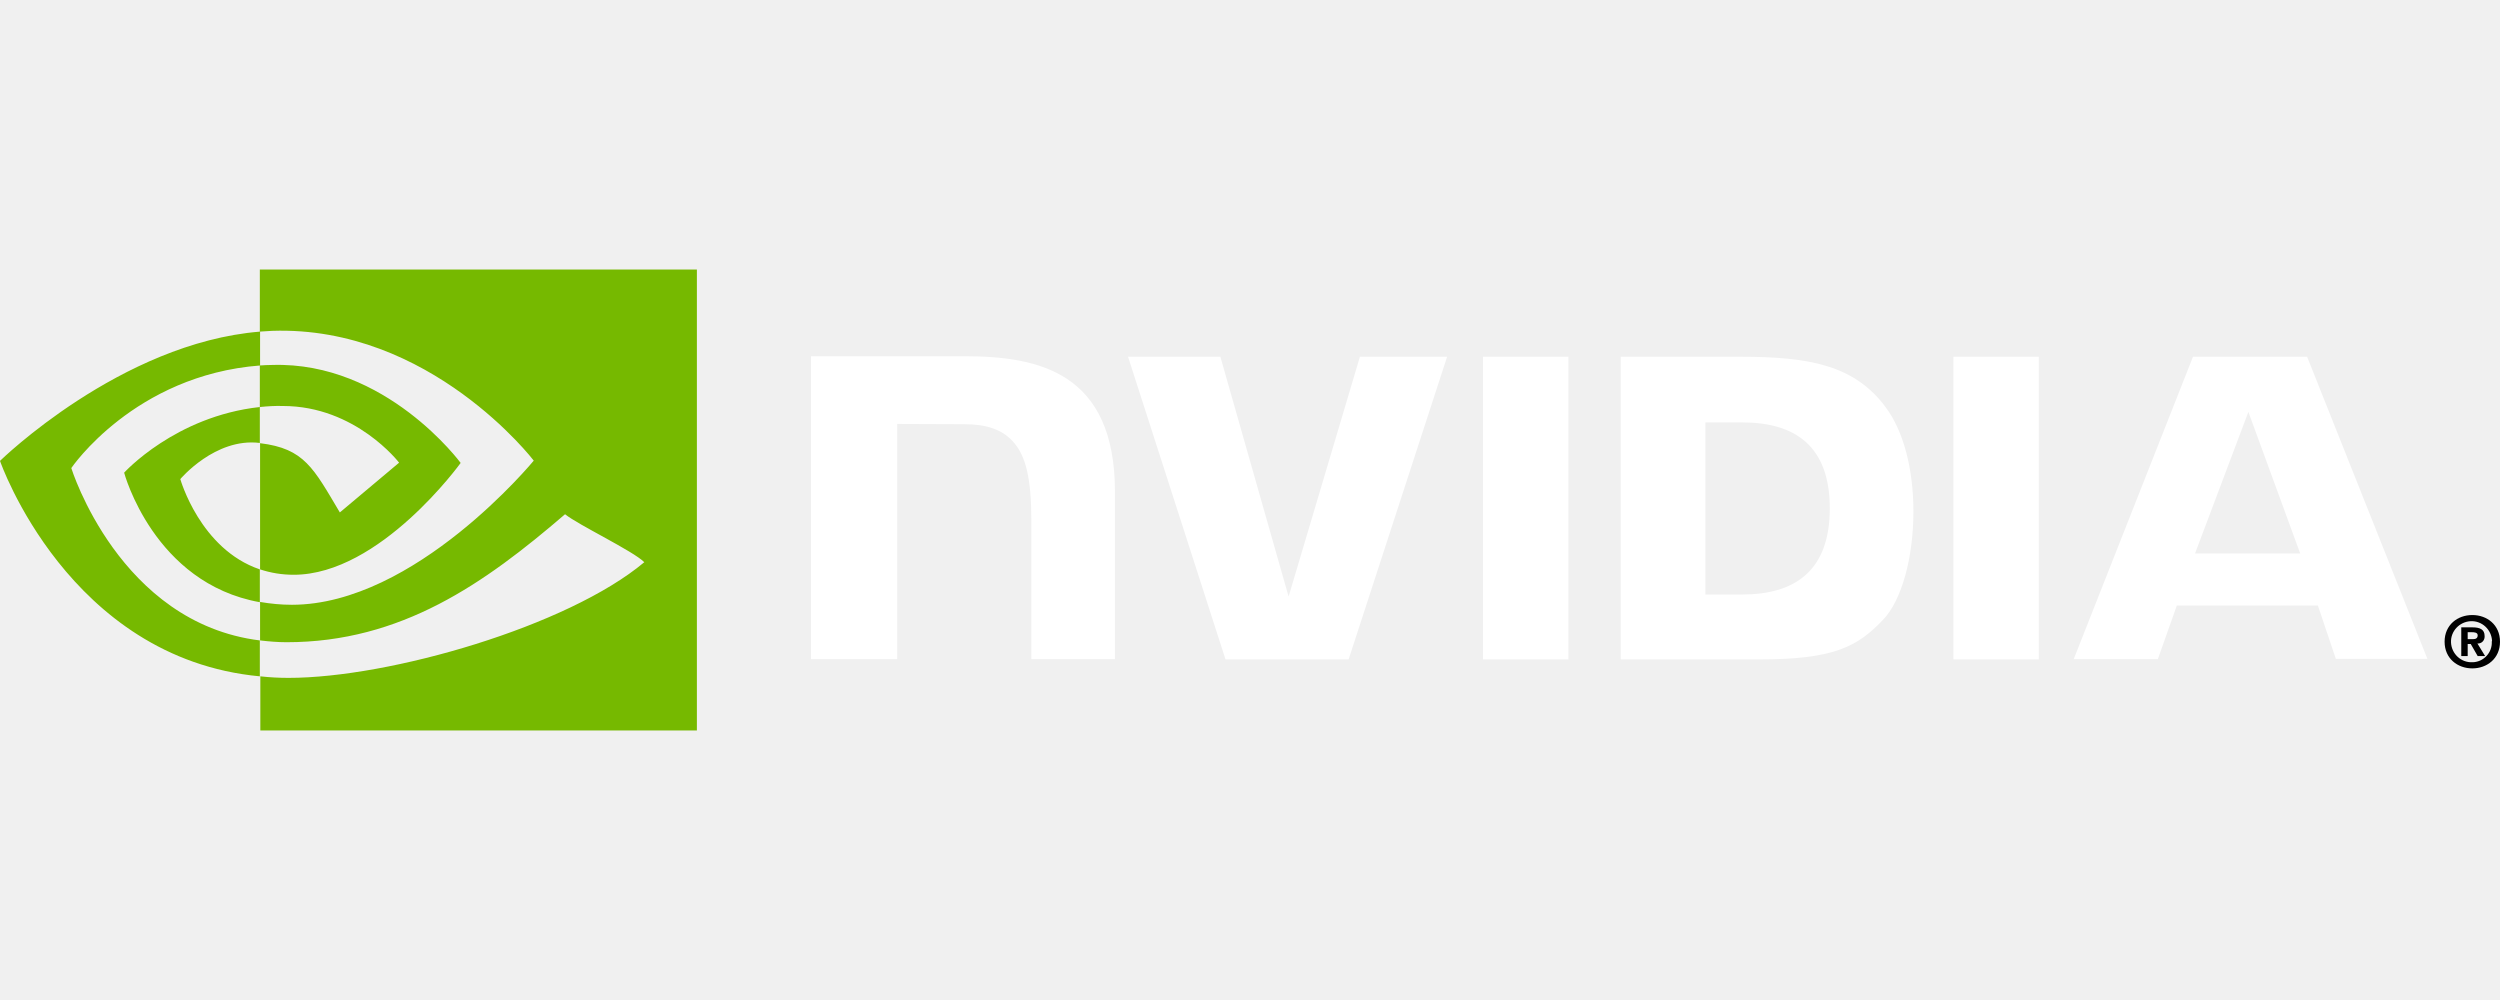
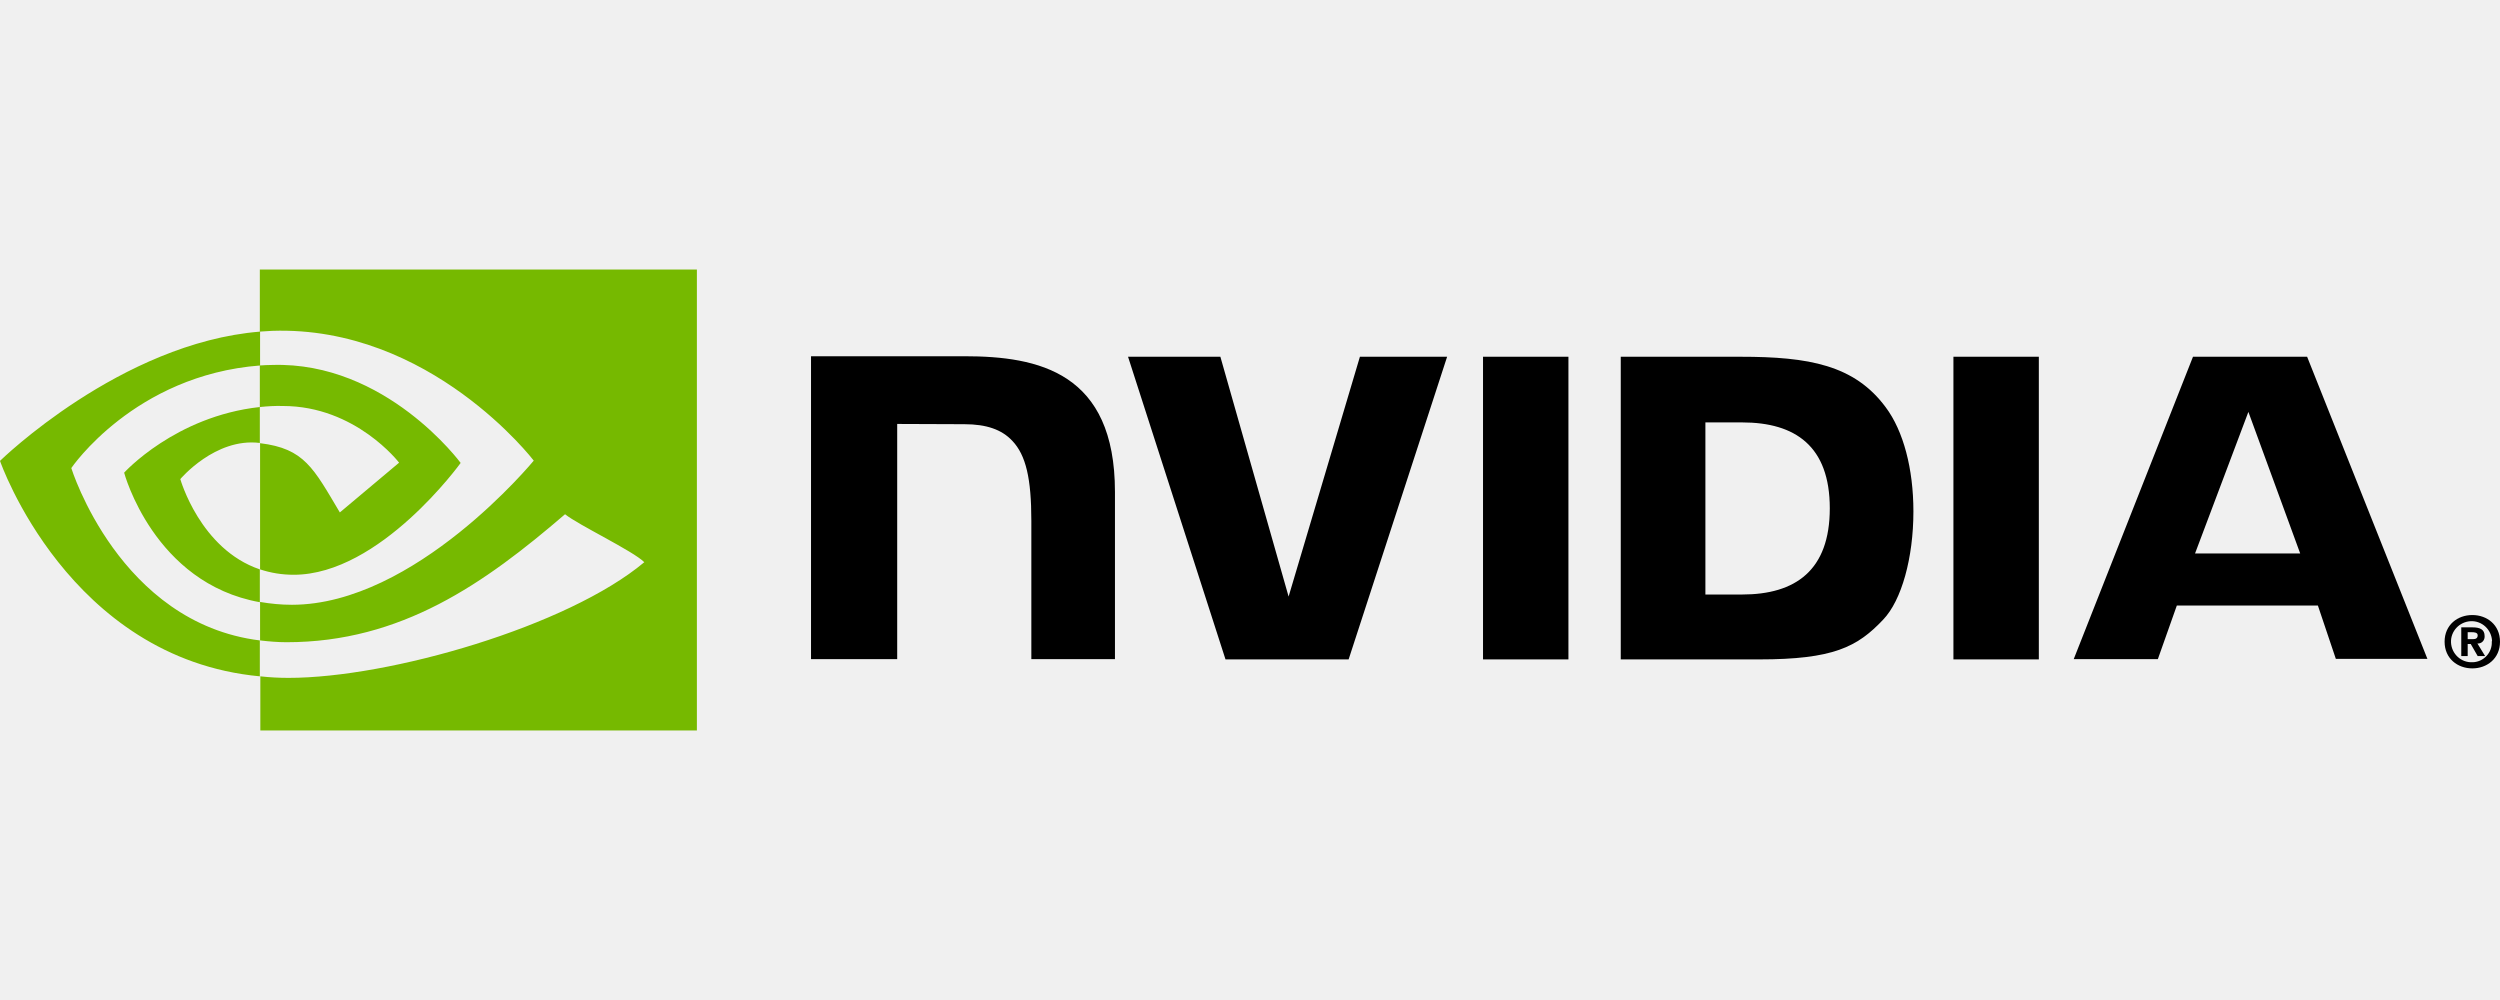
<svg xmlns="http://www.w3.org/2000/svg" enable-background="new 0 0 974.7 179.7" version="1.1" viewBox="0 0 974.7 179.7" xml:space="preserve" width="110" height="44">
-   <path d="m962.1 144.1v-2.7h1.7c0.9 0 2.2 0.1 2.2 1.2s-0.7 1.5-1.8 1.5h-2.1m0 1.9h1.2l2.7 4.7h2.9l-3-4.9c1.5 0.1 2.7-1 2.8-2.5v-0.4c0-2.6-1.8-3.4-4.8-3.4h-4.3v11.2h2.5v-4.7m12.6-0.9c0-6.6-5.1-10.4-10.8-10.4s-10.8 3.8-10.8 10.4 5.1 10.4 10.8 10.4 10.8-3.8 10.8-10.4m-3.2 0c0.2 4.2-3.1 7.8-7.3 8h-0.3c-4.4 0.2-8.1-3.3-8.3-7.7s3.3-8.1 7.7-8.3 8.1 3.3 8.3 7.7c-0.1 0.1-0.1 0.2-0.1 0.3z">
+   <path class="logo-tm" fill="currentColor" d="m962.1 144.1v-2.7h1.7c0.9 0 2.2 0.1 2.2 1.2s-0.7 1.5-1.8 1.5h-2.1m0 1.9h1.2l2.7 4.7h2.9l-3-4.9c1.5 0.1 2.7-1 2.8-2.5v-0.4c0-2.6-1.8-3.4-4.8-3.4h-4.3v11.2h2.5v-4.7m12.6-0.9c0-6.6-5.1-10.4-10.8-10.4s-10.8 3.8-10.8 10.4 5.1 10.4 10.8 10.4 10.8-3.8 10.8-10.4m-3.2 0c0.2 4.2-3.1 7.8-7.3 8h-0.3c-4.4 0.2-8.1-3.3-8.3-7.7s3.3-8.1 7.7-8.3 8.1 3.3 8.3 7.7c-0.1 0.1-0.1 0.2-0.1 0.3z">
    </path>
-   <path fill="#fff" d="m578.2 34v118h33.3v-118h-33.3zm-262-0.2v118.1h33.6v-91.7l26.2 0.1c8.6 0 14.6 2.1 18.7 6.5 5.3 5.6 7.4 14.7 7.4 31.2v53.9h32.6v-65.2c0-46.6-29.7-52.9-58.7-52.9h-59.8zm315.7 0.2v118h54c28.8 0 38.2-4.8 48.3-15.5 7.2-7.5 11.8-24.1 11.8-42.2 0-16.6-3.9-31.4-10.8-40.6-12.2-16.5-30-19.7-56.6-19.7h-46.7zm33 25.6h14.3c20.8 0 34.2 9.3 34.2 33.5s-13.4 33.6-34.2 33.6h-14.3v-67.1zm-134.7-25.6l-27.8 93.5-26.6-93.5h-36l38 118h48l38.4-118h-34zm231.4 118h33.3v-118h-33.3v118zm93.4-118l-46.5 117.9h32.8l7.4-20.9h55l7 20.8h35.7l-46.9-117.8h-44.5zm21.6 21.5l20.2 55.2h-41l20.8-55.2z">
+   <path class="logo-wordmark" fill="currentColor" d="m578.2 34v118h33.3v-118h-33.3zm-262-0.2v118.1h33.6v-91.7l26.2 0.1c8.6 0 14.6 2.1 18.7 6.5 5.3 5.6 7.4 14.7 7.4 31.2v53.9h32.6v-65.2c0-46.6-29.7-52.9-58.7-52.9h-59.8zm315.7 0.2v118h54c28.8 0 38.2-4.8 48.3-15.5 7.2-7.5 11.8-24.1 11.8-42.2 0-16.6-3.9-31.4-10.8-40.6-12.2-16.5-30-19.7-56.6-19.7h-46.7zm33 25.6h14.3c20.8 0 34.2 9.3 34.2 33.5s-13.4 33.6-34.2 33.6h-14.3v-67.1zm-134.7-25.6l-27.8 93.5-26.6-93.5h-36l38 118h48l38.4-118h-34zm231.4 118h33.3v-118h-33.3v118zm93.4-118l-46.5 117.9h32.8l7.4-20.9h55l7 20.8h35.7l-46.9-117.8h-44.5zm21.6 21.5l20.2 55.2h-41l20.8-55.2z">
    </path>
-   <path fill="#76B900" d="m101.3 53.6v-16.2c1.6-0.1 3.2-0.2 4.8-0.2 44.4-1.4 73.5 38.2 73.5 38.2s-31.4 43.6-65.1 43.6c-4.5 0-8.9-0.7-13.1-2.1v-49.2c17.3 2.1 20.8 9.7 31.1 27l23.1-19.4s-16.9-22.1-45.3-22.1c-3-0.1-6 0.1-9 0.4m0-53.6v24.2l4.8-0.3c61.7-2.1 102 50.6 102 50.6s-46.2 56.2-94.3 56.2c-4.2 0-8.3-0.4-12.4-1.1v15c3.4 0.4 6.9 0.7 10.3 0.7 44.8 0 77.2-22.9 108.6-49.9 5.2 4.2 26.5 14.3 30.9 18.7-29.8 25-99.3 45.1-138.7 45.1-3.8 0-7.4-0.2-11-0.6v21.1h170.2v-179.7h-170.4zm0 116.9v12.8c-41.4-7.4-52.9-50.5-52.9-50.5s19.9-22 52.9-25.6v14h-0.1c-17.3-2.1-30.9 14.1-30.9 14.1s7.7 27.3 31 35.2m-73.5-39.5s24.5-36.2 73.6-40v-13.2c-54.4 4.4-101.4 50.4-101.4 50.4s26.6 77 101.3 84v-14c-54.8-6.8-73.5-67.2-73.5-67.2z">
+   <path class="logo-mark" fill="#76B900" d="m101.3 53.6v-16.2c1.6-0.1 3.2-0.2 4.8-0.2 44.4-1.4 73.5 38.2 73.5 38.2s-31.4 43.6-65.1 43.6c-4.5 0-8.9-0.7-13.1-2.1v-49.2c17.3 2.1 20.8 9.7 31.1 27l23.1-19.4s-16.9-22.1-45.3-22.1c-3-0.1-6 0.1-9 0.4m0-53.6v24.2l4.8-0.3c61.7-2.1 102 50.6 102 50.6s-46.2 56.2-94.3 56.2c-4.2 0-8.3-0.4-12.4-1.1v15c3.4 0.4 6.9 0.7 10.3 0.7 44.8 0 77.2-22.9 108.6-49.9 5.2 4.2 26.5 14.3 30.9 18.7-29.8 25-99.3 45.1-138.7 45.1-3.8 0-7.4-0.2-11-0.6v21.1h170.2v-179.7h-170.4zm0 116.9v12.8c-41.4-7.4-52.9-50.5-52.9-50.5s19.9-22 52.9-25.6v14h-0.1c-17.3-2.1-30.9 14.1-30.9 14.1s7.7 27.3 31 35.2m-73.5-39.5s24.5-36.2 73.6-40v-13.2c-54.4 4.4-101.4 50.4-101.4 50.4s26.6 77 101.3 84v-14c-54.8-6.8-73.5-67.2-73.5-67.2z">
    </path>
</svg>
